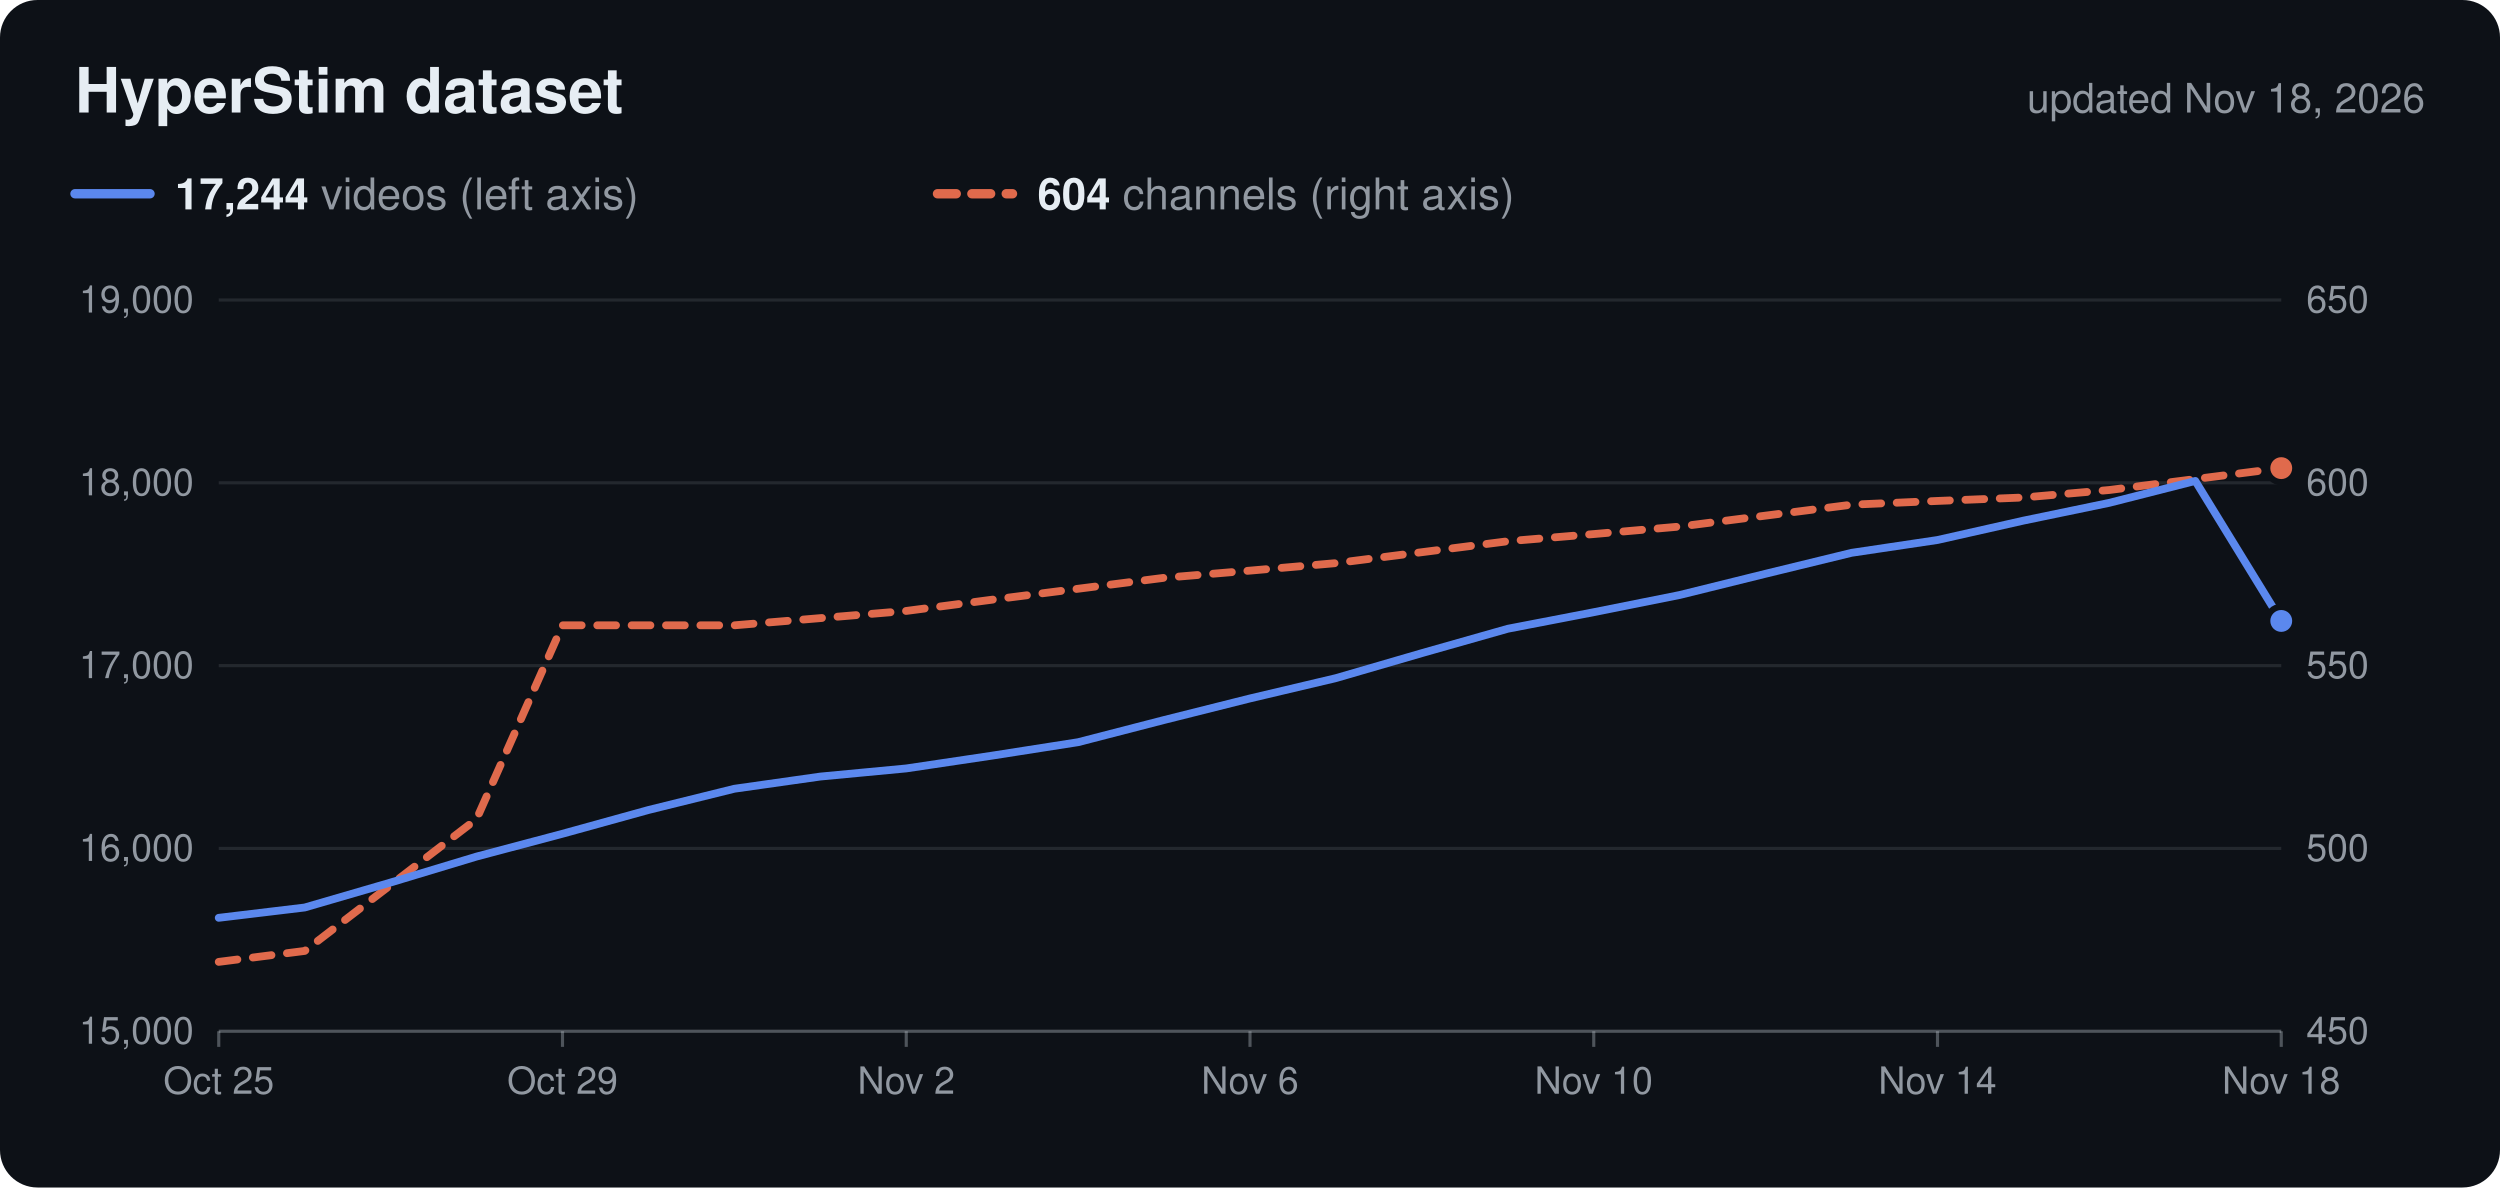
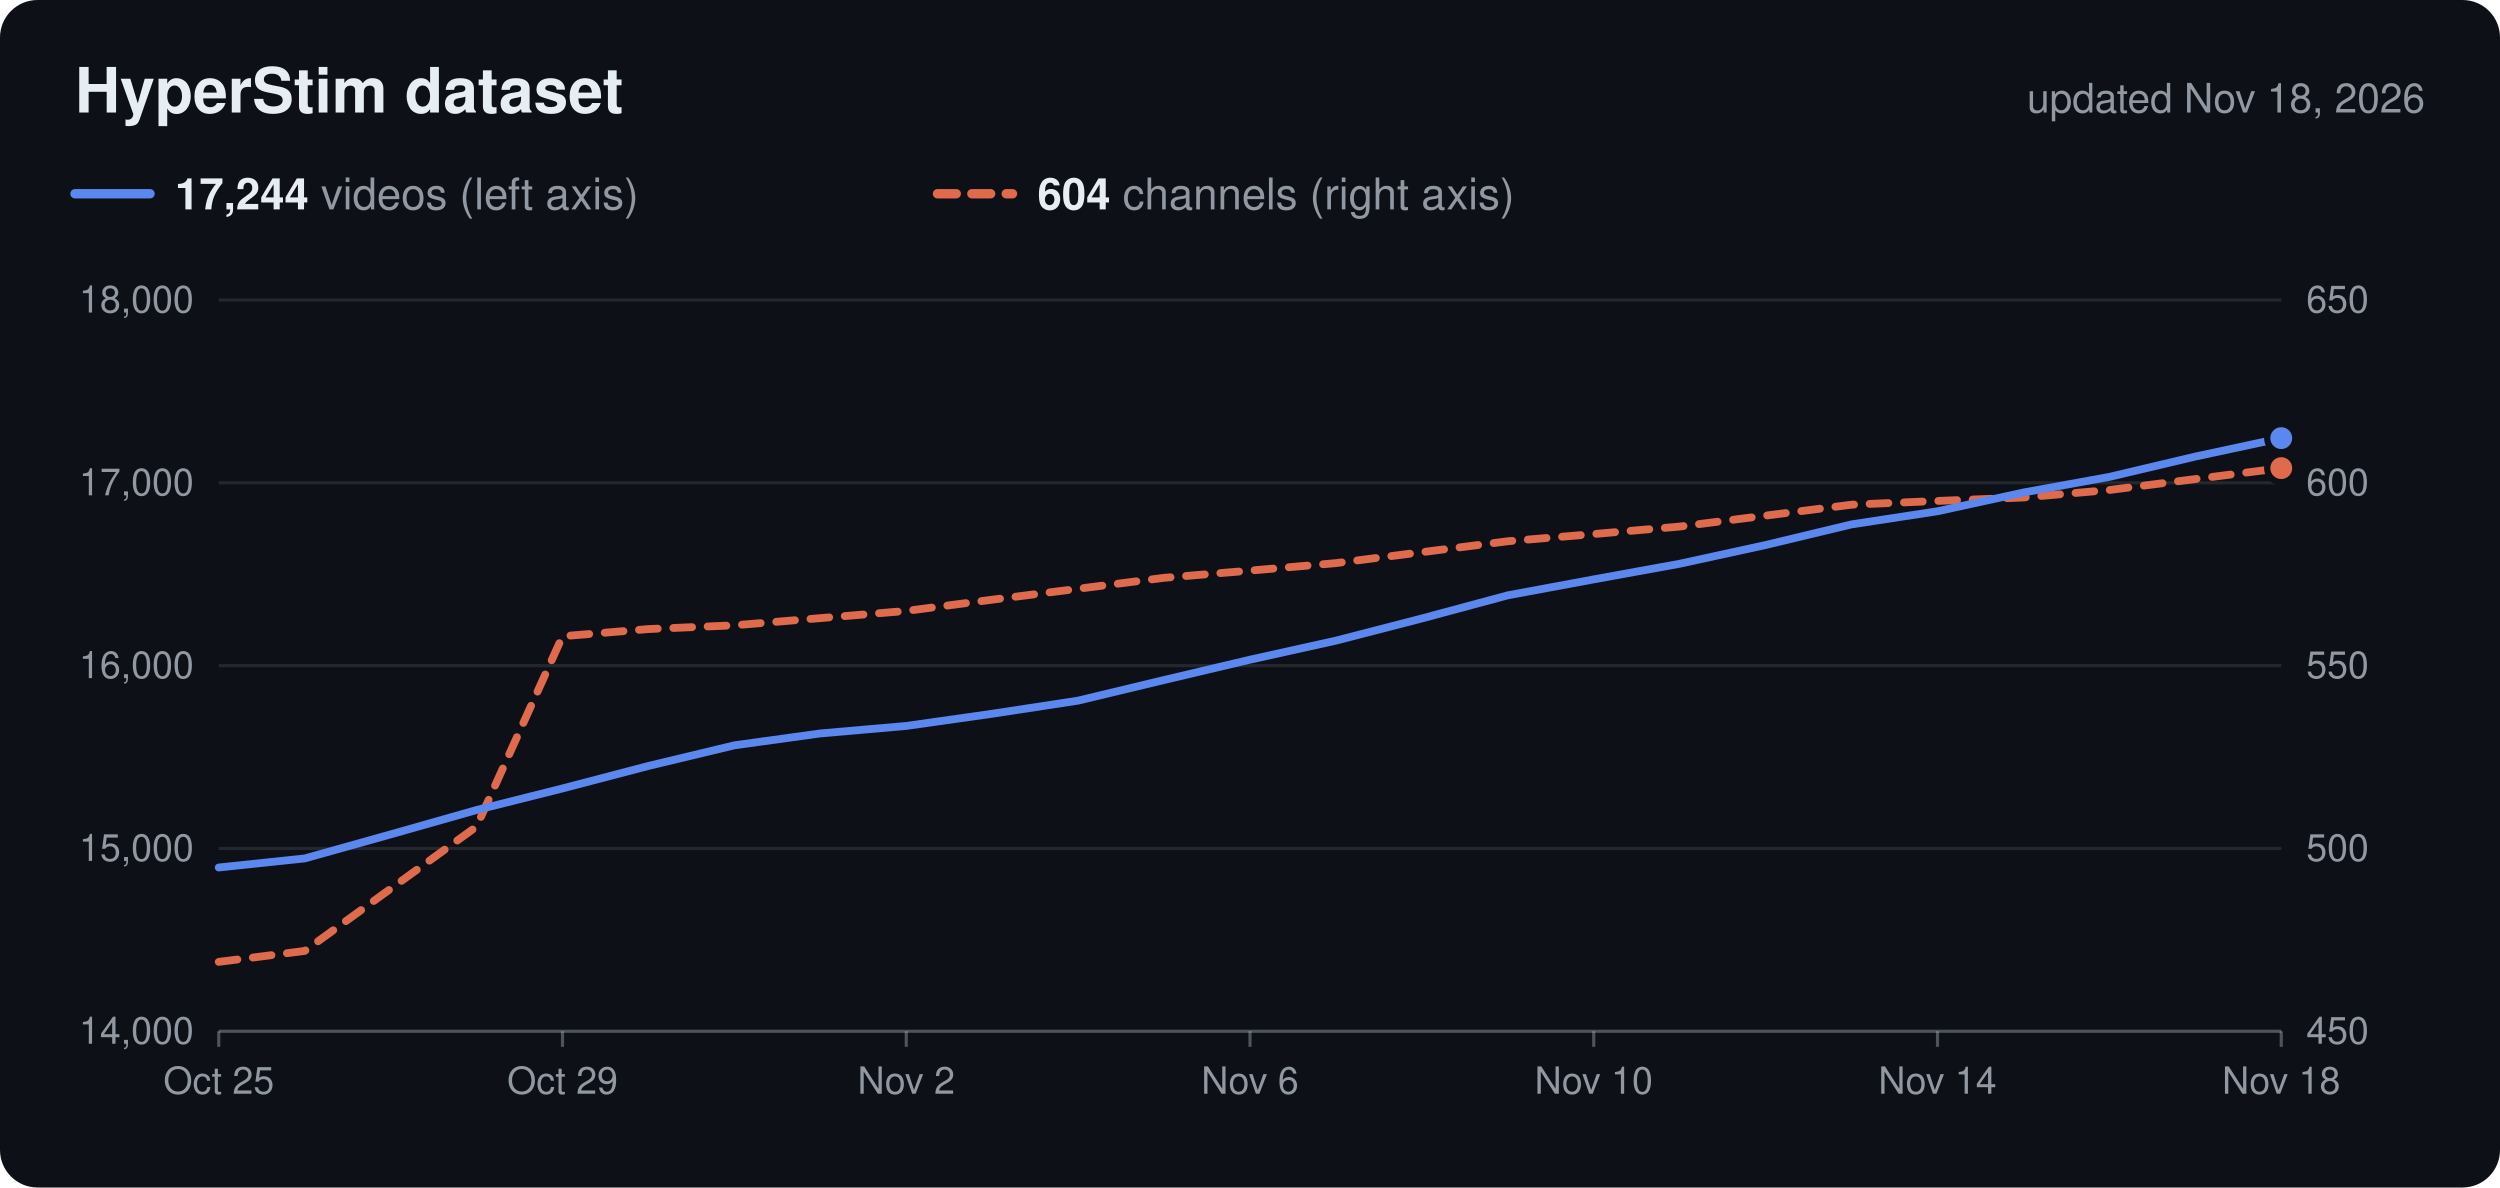
<svg xmlns="http://www.w3.org/2000/svg" viewBox="0 0 800 380" width="800" height="380" role="img">
  <rect width="800" height="380" rx="12" fill="#0d1117" />
  <text x="24.0" y="36.0" font-family="Nunito, -apple-system, 'Segoe UI', Helvetica, Arial, sans-serif" font-size="20" fill="#e6edf3" text-anchor="start" font-weight="700">HyperStim dataset</text>
  <text x="776.0" y="36.0" font-family="Nunito, -apple-system, 'Segoe UI', Helvetica, Arial, sans-serif" font-size="13" fill="#9198a1" text-anchor="end">updated Nov 18, 2026</text>
  <line x1="24" x2="48" y1="62" y2="62" stroke="#5b88ee" stroke-width="3" stroke-linecap="round" />
  <text x="56.0" y="67.0" font-family="Nunito, -apple-system, 'Segoe UI', Helvetica, Arial, sans-serif" font-size="14" fill="#9198a1" text-anchor="start">
    <tspan font-weight="700" fill="#e6edf3">17,244</tspan> videos (left axis)</text>
  <line x1="300" x2="324" y1="62" y2="62" stroke="#e06a4c" stroke-width="3" stroke-linecap="round" stroke-dasharray="6 5" />
  <text x="332.0" y="67.0" font-family="Nunito, -apple-system, 'Segoe UI', Helvetica, Arial, sans-serif" font-size="14" fill="#9198a1" text-anchor="start">
    <tspan font-weight="700" fill="#e6edf3">604</tspan> channels (right axis)</text>
-   <text x="62.0" y="334.0" font-family="Nunito, -apple-system, 'Segoe UI', Helvetica, Arial, sans-serif" font-size="12" fill="#9198a1" text-anchor="end">15,000</text>
+   <text x="62.0" y="334.0" font-family="Nunito, -apple-system, 'Segoe UI', Helvetica, Arial, sans-serif" font-size="12" fill="#9198a1" text-anchor="end">14,000</text>
  <text x="738.0" y="334.0" font-family="Nunito, -apple-system, 'Segoe UI', Helvetica, Arial, sans-serif" font-size="12" fill="#9198a1" text-anchor="start">450</text>
  <line x1="70" x2="730" y1="271.5" y2="271.5" stroke="#c9d1d9" stroke-opacity="0.12" />
-   <text x="62.0" y="275.5" font-family="Nunito, -apple-system, 'Segoe UI', Helvetica, Arial, sans-serif" font-size="12" fill="#9198a1" text-anchor="end">16,000</text>
+   <text x="62.0" y="275.5" font-family="Nunito, -apple-system, 'Segoe UI', Helvetica, Arial, sans-serif" font-size="12" fill="#9198a1" text-anchor="end">15,000</text>
  <text x="738.0" y="275.5" font-family="Nunito, -apple-system, 'Segoe UI', Helvetica, Arial, sans-serif" font-size="12" fill="#9198a1" text-anchor="start">500</text>
  <line x1="70" x2="730" y1="213.0" y2="213.0" stroke="#c9d1d9" stroke-opacity="0.12" />
-   <text x="62.0" y="217.0" font-family="Nunito, -apple-system, 'Segoe UI', Helvetica, Arial, sans-serif" font-size="12" fill="#9198a1" text-anchor="end">17,000</text>
+   <text x="62.0" y="217.0" font-family="Nunito, -apple-system, 'Segoe UI', Helvetica, Arial, sans-serif" font-size="12" fill="#9198a1" text-anchor="end">16,000</text>
  <text x="738.0" y="217.0" font-family="Nunito, -apple-system, 'Segoe UI', Helvetica, Arial, sans-serif" font-size="12" fill="#9198a1" text-anchor="start">550</text>
  <line x1="70" x2="730" y1="154.5" y2="154.5" stroke="#c9d1d9" stroke-opacity="0.12" />
-   <text x="62.0" y="158.5" font-family="Nunito, -apple-system, 'Segoe UI', Helvetica, Arial, sans-serif" font-size="12" fill="#9198a1" text-anchor="end">18,000</text>
+   <text x="62.0" y="158.5" font-family="Nunito, -apple-system, 'Segoe UI', Helvetica, Arial, sans-serif" font-size="12" fill="#9198a1" text-anchor="end">17,000</text>
  <text x="738.0" y="158.5" font-family="Nunito, -apple-system, 'Segoe UI', Helvetica, Arial, sans-serif" font-size="12" fill="#9198a1" text-anchor="start">600</text>
  <line x1="70" x2="730" y1="96.0" y2="96.0" stroke="#c9d1d9" stroke-opacity="0.12" />
-   <text x="62.0" y="100.0" font-family="Nunito, -apple-system, 'Segoe UI', Helvetica, Arial, sans-serif" font-size="12" fill="#9198a1" text-anchor="end">19,000</text>
+   <text x="62.0" y="100.0" font-family="Nunito, -apple-system, 'Segoe UI', Helvetica, Arial, sans-serif" font-size="12" fill="#9198a1" text-anchor="end">18,000</text>
  <text x="738.0" y="100.0" font-family="Nunito, -apple-system, 'Segoe UI', Helvetica, Arial, sans-serif" font-size="12" fill="#9198a1" text-anchor="start">650</text>
  <line x1="70" x2="730" y1="330" y2="330" stroke="#c9d1d9" stroke-opacity="0.35" />
  <line x1="70.0" x2="70.0" y1="330" y2="335" stroke="#c9d1d9" stroke-opacity="0.35" />
  <text x="70.0" y="350.0" font-family="Nunito, -apple-system, 'Segoe UI', Helvetica, Arial, sans-serif" font-size="12" fill="#9198a1" text-anchor="middle">Oct 25</text>
  <line x1="180.0" x2="180.0" y1="330" y2="335" stroke="#c9d1d9" stroke-opacity="0.35" />
  <text x="180.0" y="350.0" font-family="Nunito, -apple-system, 'Segoe UI', Helvetica, Arial, sans-serif" font-size="12" fill="#9198a1" text-anchor="middle">Oct 29</text>
  <line x1="290.0" x2="290.0" y1="330" y2="335" stroke="#c9d1d9" stroke-opacity="0.35" />
  <text x="290.0" y="350.0" font-family="Nunito, -apple-system, 'Segoe UI', Helvetica, Arial, sans-serif" font-size="12" fill="#9198a1" text-anchor="middle">Nov 2</text>
  <line x1="400.0" x2="400.0" y1="330" y2="335" stroke="#c9d1d9" stroke-opacity="0.35" />
  <text x="400.0" y="350.0" font-family="Nunito, -apple-system, 'Segoe UI', Helvetica, Arial, sans-serif" font-size="12" fill="#9198a1" text-anchor="middle">Nov 6</text>
  <line x1="510.0" x2="510.0" y1="330" y2="335" stroke="#c9d1d9" stroke-opacity="0.35" />
  <text x="510.0" y="350.0" font-family="Nunito, -apple-system, 'Segoe UI', Helvetica, Arial, sans-serif" font-size="12" fill="#9198a1" text-anchor="middle">Nov 10</text>
  <line x1="620.0" x2="620.0" y1="330" y2="335" stroke="#c9d1d9" stroke-opacity="0.35" />
  <text x="620.0" y="350.0" font-family="Nunito, -apple-system, 'Segoe UI', Helvetica, Arial, sans-serif" font-size="12" fill="#9198a1" text-anchor="middle">Nov 14</text>
  <line x1="730.0" x2="730.0" y1="330" y2="335" stroke="#c9d1d9" stroke-opacity="0.35" />
  <text x="730.0" y="350.0" font-family="Nunito, -apple-system, 'Segoe UI', Helvetica, Arial, sans-serif" font-size="12" fill="#9198a1" text-anchor="middle">Nov 18</text>
-   <path d="M70.0,307.8 L97.5,304.3 L125.0,283.2 L152.5,262.1 L180.0,200.1 L207.5,200.1 L235.0,200.1 L262.5,197.8 L290.0,195.5 L317.5,191.9 L345.0,188.4 L372.5,184.9 L400.0,182.6 L427.5,180.2 L455.0,176.7 L482.5,173.2 L510.0,170.9 L537.5,168.5 L565.0,165.0 L592.5,161.5 L620.0,160.3 L647.5,159.2 L675.0,156.8 L702.5,153.3 L730.0,149.8" fill="none" stroke="#e06a4c" stroke-width="2.5" stroke-linejoin="round" stroke-linecap="round" stroke-dasharray="6 5" />
+   <path d="M70.0,307.8 L97.5,304.3 L125.0,284.4 L152.5,264.5 L180.0,203.6 L207.5,201.3 L235.0,200.1 L262.5,197.8 L290.0,195.5 L317.5,191.9 L345.0,188.4 L372.5,184.9 L400.0,182.6 L427.5,180.2 L455.0,176.7 L482.5,173.2 L510.0,170.9 L537.5,168.5 L565.0,165.0 L592.5,161.5 L620.0,160.3 L647.5,159.2 L675.0,156.8 L702.5,153.3 L730.0,149.8" fill="none" stroke="#e06a4c" stroke-width="2.5" stroke-linejoin="round" stroke-linecap="round" stroke-dasharray="6 5" />
  <circle cx="730.0" cy="149.8" r="4.5" fill="#e06a4c" stroke="#0d1117" stroke-width="2" />
-   <path d="M70.0,293.7 L97.5,290.4 L125.0,282.4 L152.5,274.1 L180.0,266.8 L207.5,259.2 L235.0,252.4 L262.5,248.5 L290.0,245.9 L317.5,241.8 L345.0,237.5 L372.5,230.4 L400.0,223.5 L427.5,217.0 L455.0,209.0 L482.5,201.2 L510.0,195.9 L537.5,190.4 L565.0,183.6 L592.5,176.9 L620.0,172.8 L647.5,166.6 L675.0,160.9 L702.5,153.9 L730.0,198.7" fill="none" stroke="#5b88ee" stroke-width="2.5" stroke-linejoin="round" stroke-linecap="round" />
-   <circle cx="730.0" cy="198.7" r="4.5" fill="#5b88ee" stroke="#0d1117" stroke-width="2" />
+   <path d="M70.0,277.6 L97.5,274.7 L125.0,267.0 L152.5,259.2 L180.0,252.3 L207.5,245.1 L235.0,238.5 L262.5,234.7 L290.0,232.3 L317.5,228.4 L345.0,224.2 L372.5,217.6 L400.0,211.1 L427.5,205.0 L455.0,197.9 L482.5,190.5 L510.0,185.4 L537.5,180.4 L565.0,174.4 L592.5,167.8 L620.0,163.6 L647.5,157.6 L675.0,152.6 L702.5,146.1 L730.0,140.2" fill="none" stroke="#5b88ee" stroke-width="2.5" stroke-linejoin="round" stroke-linecap="round" />
+   <circle cx="730.0" cy="140.2" r="4.5" fill="#5b88ee" stroke="#0d1117" stroke-width="2" />
</svg>
